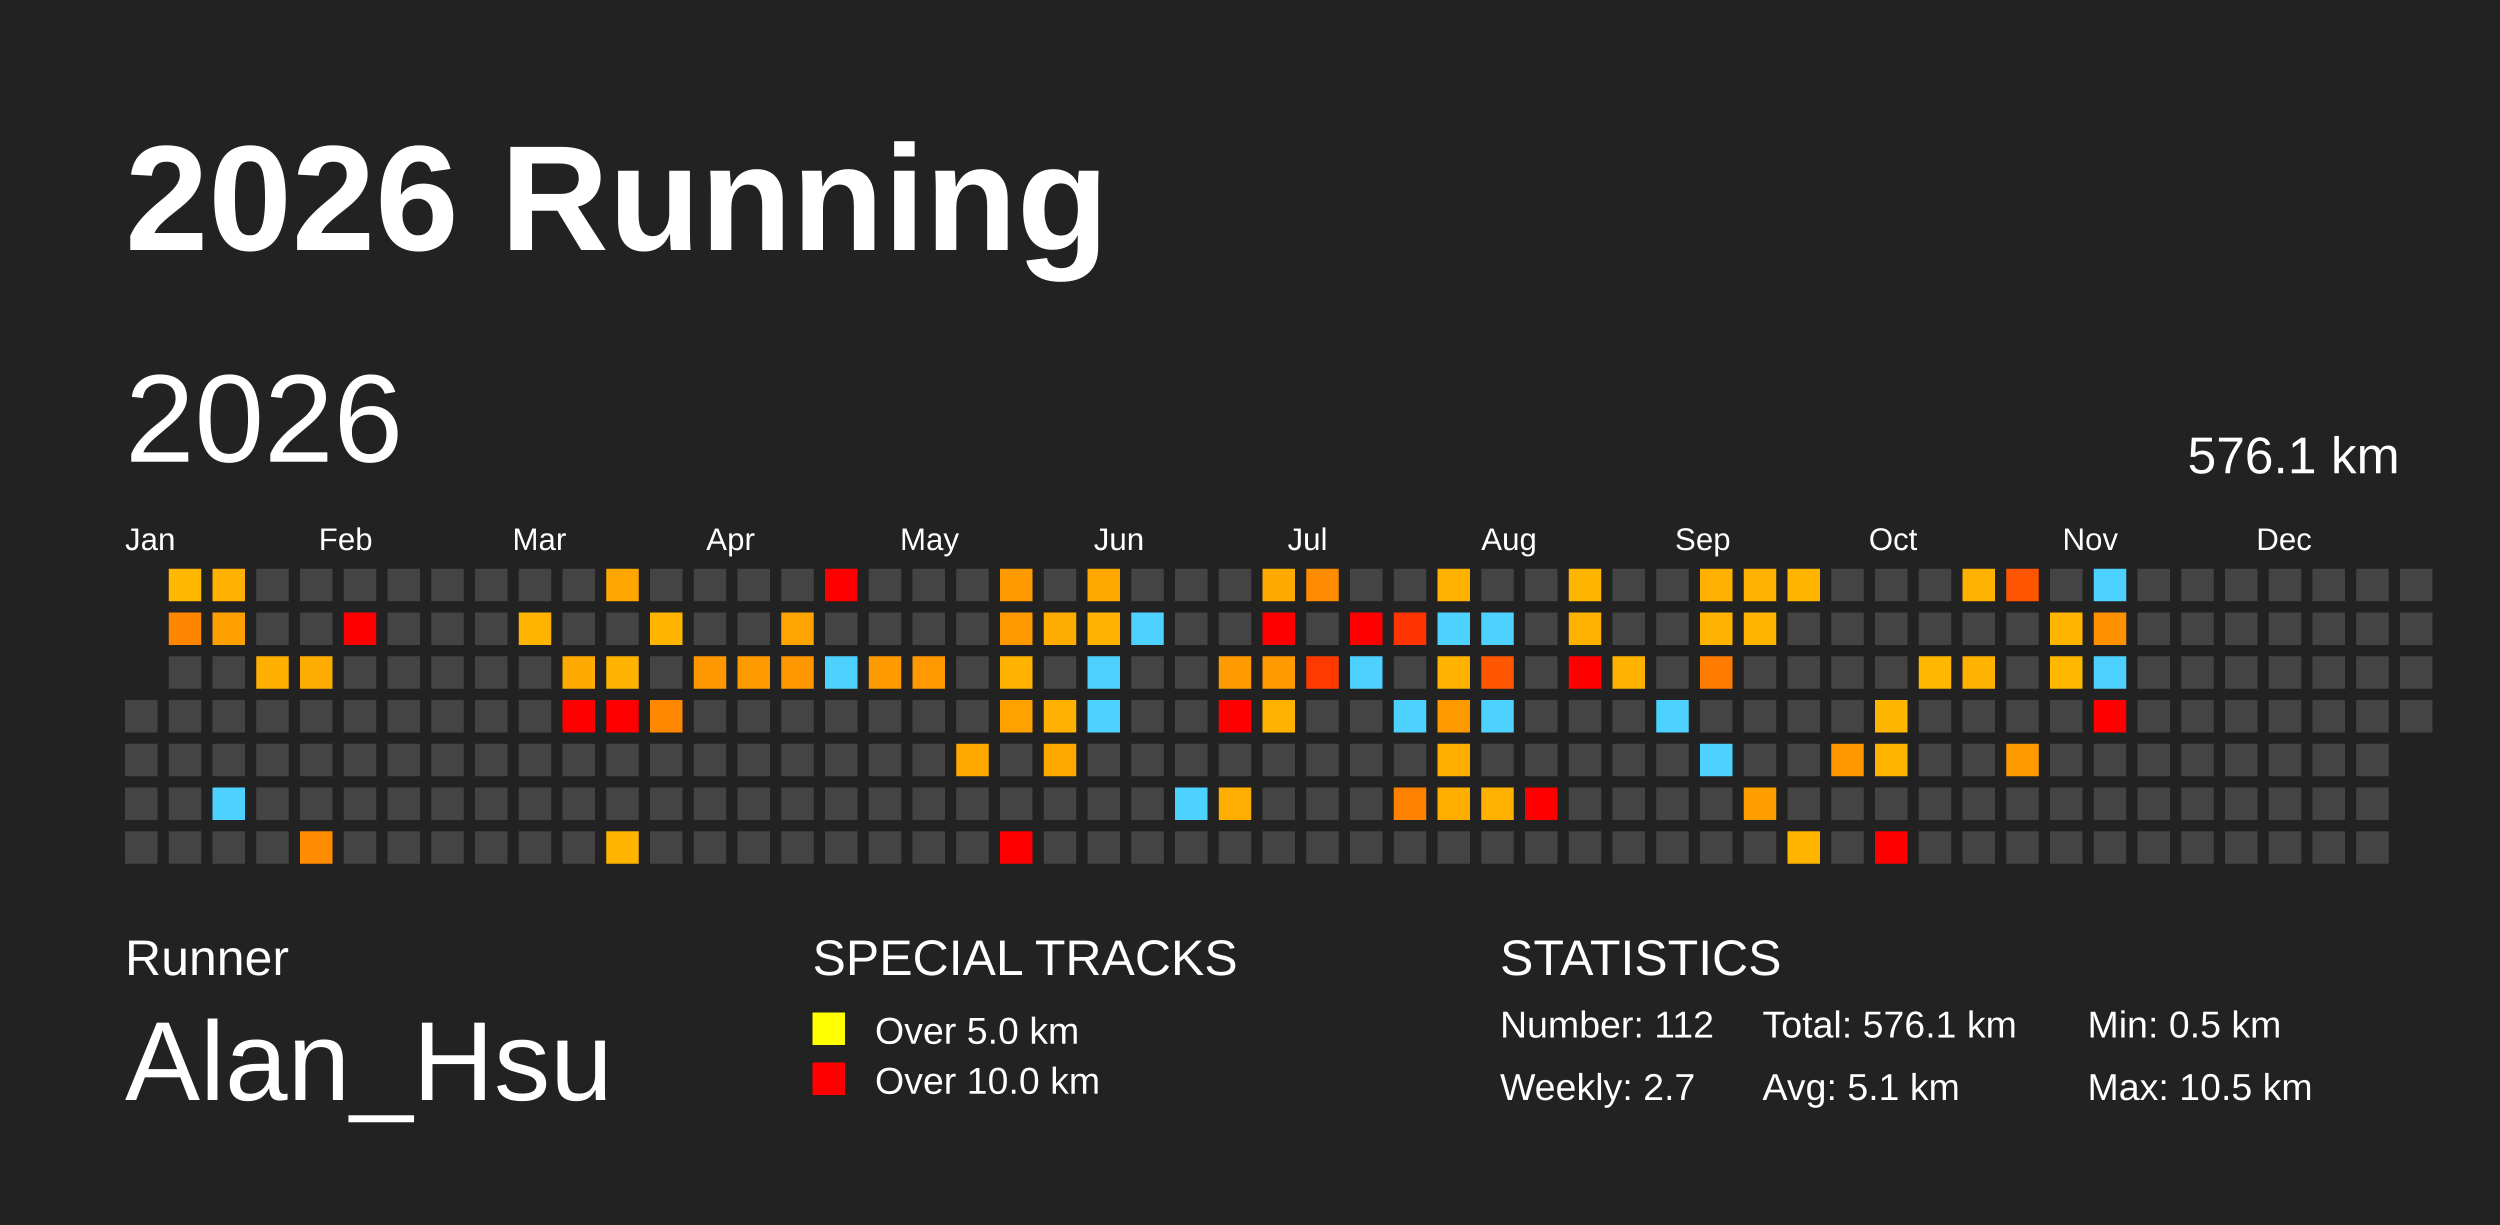
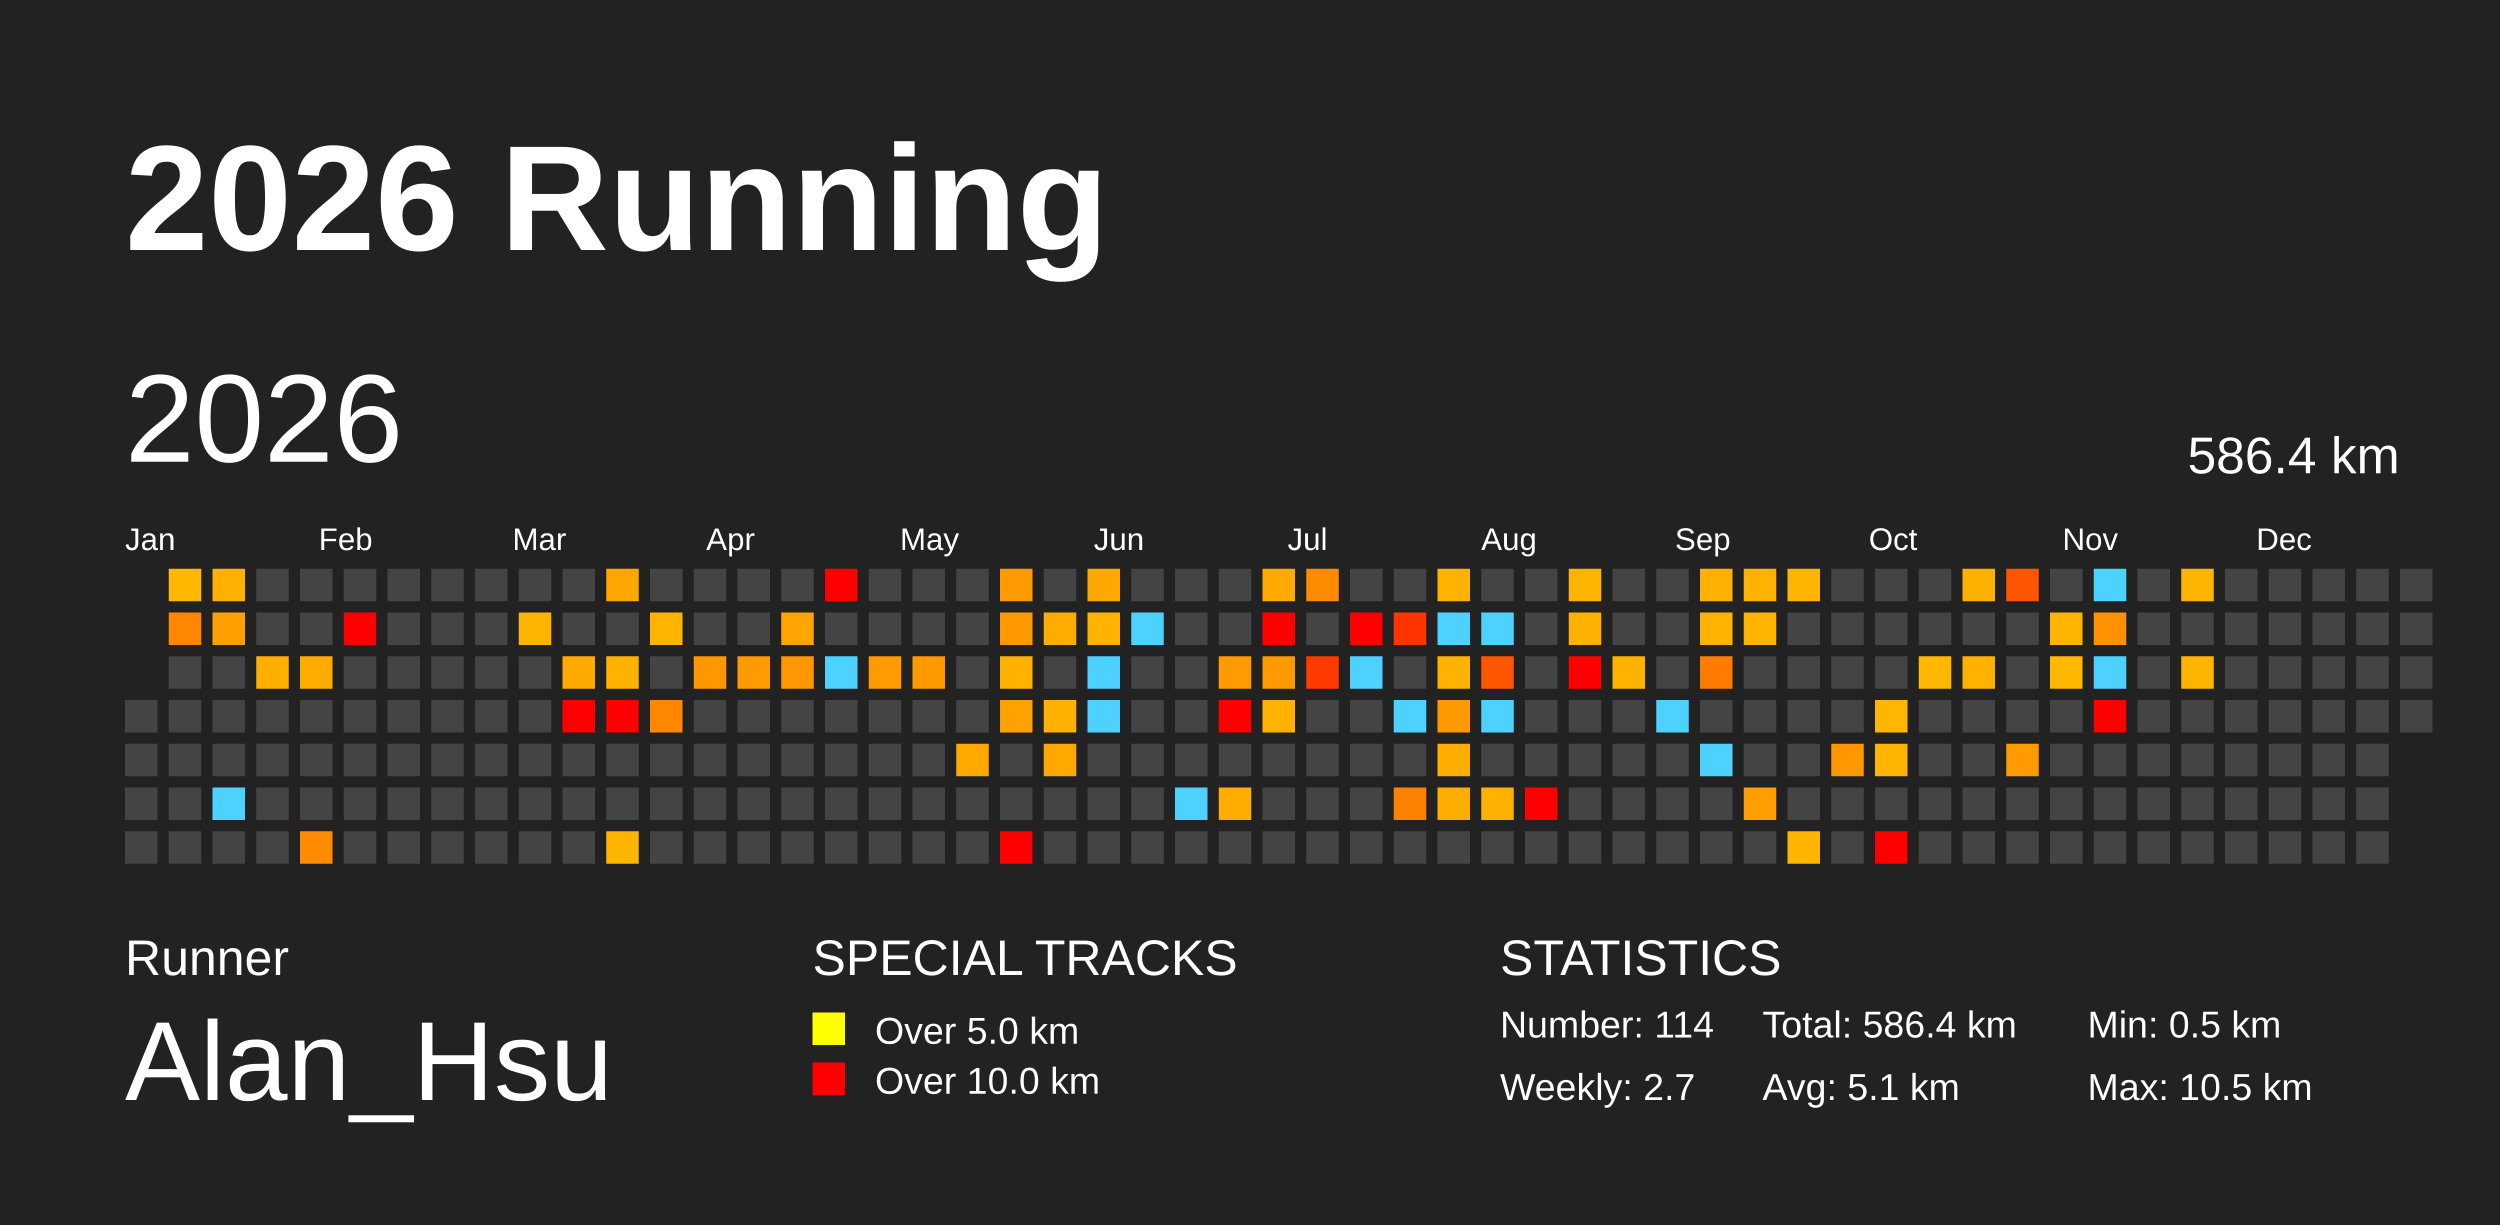
<svg xmlns="http://www.w3.org/2000/svg" baseProfile="full" height="98mm" version="1.1" viewBox="0,0,200,98" width="200mm">
  <defs />
  <rect fill="#222222" height="98" width="200" x="0" y="0" />
  <text fill="#FFFFFF" style="font-size:12px; font-family:Arial; font-weight:bold;" x="10" y="20">2026 Running</text>
  <text fill="#FFFFFF" style="font-size:4px; font-family:Arial" x="10" y="78">Runner</text>
  <text fill="#FFFFFF" style="font-size:9px; font-family:Arial" x="10" y="88">Alan_Hsu</text>
  <text fill="#FFFFFF" style="font-size:4px; font-family:Arial" x="65" y="78">SPECIAL TRACKS</text>
  <rect fill="yellow" height="2.6" width="2.6" x="65" y="81" />
  <text fill="#FFFFFF" style="font-size:3px; font-family:Arial" x="70" y="83.5">Over 5.0 km</text>
  <rect fill="red" height="2.6" width="2.6" x="65" y="85" />
  <text fill="#FFFFFF" style="font-size:3px; font-family:Arial" x="70" y="87.5">Over 10.0 km</text>
  <text fill="#FFFFFF" style="font-size:4px; font-family:Arial" x="120" y="78">STATISTICS</text>
-   <text fill="#FFFFFF" style="font-size:3px; font-family:Arial" x="120" y="83">Number: 112</text>
+   <text fill="#FFFFFF" style="font-size:3px; font-family:Arial" x="120" y="83">Number: 114</text>
  <text fill="#FFFFFF" style="font-size:3px; font-family:Arial" x="120" y="88">Weekly: 2.7</text>
-   <text fill="#FFFFFF" style="font-size:3px; font-family:Arial" x="141" y="83">Total: 576.1 km</text>
+   <text fill="#FFFFFF" style="font-size:3px; font-family:Arial" x="141" y="83">Total: 586.4 km</text>
  <text fill="#FFFFFF" style="font-size:3px; font-family:Arial" x="141" y="88">Avg: 5.1 km</text>
  <text fill="#FFFFFF" style="font-size:3px; font-family:Arial" x="167" y="83">Min: 0.5 km</text>
  <text fill="#FFFFFF" style="font-size:3px; font-family:Arial" x="167" y="88">Max: 10.5 km</text>
  <text dominant-baseline="hanging" fill="#FFFFFF" style="font-size:10.0px; font-family:Arial;" x="10" y="30">2026</text>
-   <text dominant-baseline="hanging" fill="#FFFFFF" style="font-size:4.125px; font-family:Arial;" x="175" y="35">576.1 km</text>
+   <text dominant-baseline="hanging" fill="#FFFFFF" style="font-size:4.125px; font-family:Arial;" x="175" y="35">586.4 km</text>
  <text fill="#FFFFFF" style="font-size:2.5px; font-family:Arial" x="10.0" y="44">Jan</text>
  <text fill="#FFFFFF" style="font-size:2.5px; font-family:Arial" x="25.5" y="44">Feb</text>
  <text fill="#FFFFFF" style="font-size:2.5px; font-family:Arial" x="41.0" y="44">Mar</text>
  <text fill="#FFFFFF" style="font-size:2.5px; font-family:Arial" x="56.5" y="44">Apr</text>
  <text fill="#FFFFFF" style="font-size:2.5px; font-family:Arial" x="72.0" y="44">May</text>
  <text fill="#FFFFFF" style="font-size:2.5px; font-family:Arial" x="87.5" y="44">Jun</text>
  <text fill="#FFFFFF" style="font-size:2.5px; font-family:Arial" x="103.0" y="44">Jul</text>
  <text fill="#FFFFFF" style="font-size:2.5px; font-family:Arial" x="118.5" y="44">Aug</text>
  <text fill="#FFFFFF" style="font-size:2.5px; font-family:Arial" x="134.0" y="44">Sep</text>
  <text fill="#FFFFFF" style="font-size:2.5px; font-family:Arial" x="149.5" y="44">Oct</text>
  <text fill="#FFFFFF" style="font-size:2.5px; font-family:Arial" x="165.0" y="44">Nov</text>
  <text fill="#FFFFFF" style="font-size:2.5px; font-family:Arial" x="180.5" y="44">Dec</text>
  <rect fill="#444444" height="2.6" width="2.6" x="10.0" y="56.0" />
  <rect fill="#444444" height="2.6" width="2.6" x="10.0" y="59.5" />
  <rect fill="#444444" height="2.6" width="2.6" x="10.0" y="63.0" />
  <rect fill="#444444" height="2.6" width="2.6" x="10.0" y="66.5" />
  <rect fill="#ffb700" height="2.6" width="2.6" x="13.5" y="45.5" />
  <rect fill="#ff8600" height="2.6" width="2.6" x="13.5" y="49.0" />
  <rect fill="#444444" height="2.6" width="2.6" x="13.5" y="52.5" />
  <rect fill="#444444" height="2.6" width="2.6" x="13.5" y="56.0" />
  <rect fill="#444444" height="2.6" width="2.6" x="13.5" y="59.5" />
  <rect fill="#444444" height="2.6" width="2.6" x="13.5" y="63.0" />
  <rect fill="#444444" height="2.6" width="2.6" x="13.5" y="66.5" />
  <rect fill="#ffb000" height="2.6" width="2.6" x="17.0" y="45.5" />
  <rect fill="#ff9f00" height="2.6" width="2.6" x="17.0" y="49.0" />
  <rect fill="#444444" height="2.6" width="2.6" x="17.0" y="52.5" />
  <rect fill="#444444" height="2.6" width="2.6" x="17.0" y="56.0" />
  <rect fill="#444444" height="2.6" width="2.6" x="17.0" y="59.5" />
  <rect fill="#4dd2ff" height="2.6" width="2.6" x="17.0" y="63.0" />
  <rect fill="#444444" height="2.6" width="2.6" x="17.0" y="66.5" />
  <rect fill="#444444" height="2.6" width="2.6" x="20.5" y="45.5" />
  <rect fill="#444444" height="2.6" width="2.6" x="20.5" y="49.0" />
  <rect fill="#ffaf00" height="2.6" width="2.6" x="20.5" y="52.5" />
  <rect fill="#444444" height="2.6" width="2.6" x="20.5" y="56.0" />
  <rect fill="#444444" height="2.6" width="2.6" x="20.5" y="59.5" />
  <rect fill="#444444" height="2.6" width="2.6" x="20.5" y="63.0" />
  <rect fill="#444444" height="2.6" width="2.6" x="20.5" y="66.5" />
  <rect fill="#444444" height="2.6" width="2.6" x="24.0" y="45.5" />
  <rect fill="#444444" height="2.6" width="2.6" x="24.0" y="49.0" />
  <rect fill="#ffac00" height="2.6" width="2.6" x="24.0" y="52.5" />
  <rect fill="#444444" height="2.6" width="2.6" x="24.0" y="56.0" />
  <rect fill="#444444" height="2.6" width="2.6" x="24.0" y="59.5" />
  <rect fill="#444444" height="2.6" width="2.6" x="24.0" y="63.0" />
  <rect fill="#ff8c00" height="2.6" width="2.6" x="24.0" y="66.5" />
  <rect fill="#444444" height="2.6" width="2.6" x="27.5" y="45.5" />
  <rect fill="red" height="2.6" width="2.6" x="27.5" y="49.0" />
  <rect fill="#444444" height="2.6" width="2.6" x="27.5" y="52.5" />
  <rect fill="#444444" height="2.6" width="2.6" x="27.5" y="56.0" />
  <rect fill="#444444" height="2.6" width="2.6" x="27.5" y="59.5" />
  <rect fill="#444444" height="2.6" width="2.6" x="27.5" y="63.0" />
  <rect fill="#444444" height="2.6" width="2.6" x="27.5" y="66.5" />
  <rect fill="#444444" height="2.6" width="2.6" x="31.0" y="45.5" />
  <rect fill="#444444" height="2.6" width="2.6" x="31.0" y="49.0" />
  <rect fill="#444444" height="2.6" width="2.6" x="31.0" y="52.5" />
  <rect fill="#444444" height="2.6" width="2.6" x="31.0" y="56.0" />
  <rect fill="#444444" height="2.6" width="2.6" x="31.0" y="59.5" />
  <rect fill="#444444" height="2.6" width="2.6" x="31.0" y="63.0" />
  <rect fill="#444444" height="2.6" width="2.6" x="31.0" y="66.5" />
  <rect fill="#444444" height="2.6" width="2.6" x="34.5" y="45.5" />
  <rect fill="#444444" height="2.6" width="2.6" x="34.5" y="49.0" />
  <rect fill="#444444" height="2.6" width="2.6" x="34.5" y="52.5" />
  <rect fill="#444444" height="2.6" width="2.6" x="34.5" y="56.0" />
  <rect fill="#444444" height="2.6" width="2.6" x="34.5" y="59.5" />
  <rect fill="#444444" height="2.6" width="2.6" x="34.5" y="63.0" />
  <rect fill="#444444" height="2.6" width="2.6" x="34.5" y="66.5" />
  <rect fill="#444444" height="2.6" width="2.6" x="38.0" y="45.5" />
  <rect fill="#444444" height="2.6" width="2.6" x="38.0" y="49.0" />
  <rect fill="#444444" height="2.6" width="2.6" x="38.0" y="52.5" />
  <rect fill="#444444" height="2.6" width="2.6" x="38.0" y="56.0" />
  <rect fill="#444444" height="2.6" width="2.6" x="38.0" y="59.5" />
  <rect fill="#444444" height="2.6" width="2.6" x="38.0" y="63.0" />
  <rect fill="#444444" height="2.6" width="2.6" x="38.0" y="66.5" />
  <rect fill="#444444" height="2.6" width="2.6" x="41.5" y="45.5" />
  <rect fill="#ffb400" height="2.6" width="2.6" x="41.5" y="49.0" />
  <rect fill="#444444" height="2.6" width="2.6" x="41.5" y="52.5" />
  <rect fill="#444444" height="2.6" width="2.6" x="41.5" y="56.0" />
  <rect fill="#444444" height="2.6" width="2.6" x="41.5" y="59.5" />
  <rect fill="#444444" height="2.6" width="2.6" x="41.5" y="63.0" />
  <rect fill="#444444" height="2.6" width="2.6" x="41.5" y="66.5" />
  <rect fill="#444444" height="2.6" width="2.6" x="45.0" y="45.5" />
  <rect fill="#444444" height="2.6" width="2.6" x="45.0" y="49.0" />
  <rect fill="#ffaa00" height="2.6" width="2.6" x="45.0" y="52.5" />
  <rect fill="red" height="2.6" width="2.6" x="45.0" y="56.0" />
  <rect fill="#444444" height="2.6" width="2.6" x="45.0" y="59.5" />
  <rect fill="#444444" height="2.6" width="2.6" x="45.0" y="63.0" />
  <rect fill="#444444" height="2.6" width="2.6" x="45.0" y="66.5" />
  <rect fill="#ffa700" height="2.6" width="2.6" x="48.5" y="45.5" />
  <rect fill="#444444" height="2.6" width="2.6" x="48.5" y="49.0" />
  <rect fill="#ffb300" height="2.6" width="2.6" x="48.5" y="52.5" />
  <rect fill="red" height="2.6" width="2.6" x="48.5" y="56.0" />
  <rect fill="#444444" height="2.6" width="2.6" x="48.5" y="59.5" />
  <rect fill="#444444" height="2.6" width="2.6" x="48.5" y="63.0" />
  <rect fill="#ffb400" height="2.6" width="2.6" x="48.5" y="66.5" />
  <rect fill="#444444" height="2.6" width="2.6" x="52.0" y="45.5" />
  <rect fill="#ffb500" height="2.6" width="2.6" x="52.0" y="49.0" />
  <rect fill="#444444" height="2.6" width="2.6" x="52.0" y="52.5" />
  <rect fill="#ff8800" height="2.6" width="2.6" x="52.0" y="56.0" />
  <rect fill="#444444" height="2.6" width="2.6" x="52.0" y="59.5" />
  <rect fill="#444444" height="2.6" width="2.6" x="52.0" y="63.0" />
  <rect fill="#444444" height="2.6" width="2.6" x="52.0" y="66.5" />
  <rect fill="#444444" height="2.6" width="2.6" x="55.5" y="45.5" />
  <rect fill="#444444" height="2.6" width="2.6" x="55.5" y="49.0" />
  <rect fill="#ff9700" height="2.6" width="2.6" x="55.5" y="52.5" />
  <rect fill="#444444" height="2.6" width="2.6" x="55.5" y="56.0" />
  <rect fill="#444444" height="2.6" width="2.6" x="55.5" y="59.5" />
  <rect fill="#444444" height="2.6" width="2.6" x="55.5" y="63.0" />
  <rect fill="#444444" height="2.6" width="2.6" x="55.5" y="66.5" />
  <rect fill="#444444" height="2.6" width="2.6" x="59.0" y="45.5" />
  <rect fill="#444444" height="2.6" width="2.6" x="59.0" y="49.0" />
  <rect fill="#ff9a00" height="2.6" width="2.6" x="59.0" y="52.5" />
  <rect fill="#444444" height="2.6" width="2.6" x="59.0" y="56.0" />
  <rect fill="#444444" height="2.6" width="2.6" x="59.0" y="59.5" />
  <rect fill="#444444" height="2.6" width="2.6" x="59.0" y="63.0" />
  <rect fill="#444444" height="2.6" width="2.6" x="59.0" y="66.5" />
  <rect fill="#444444" height="2.6" width="2.6" x="62.5" y="45.5" />
  <rect fill="#ffa400" height="2.6" width="2.6" x="62.5" y="49.0" />
  <rect fill="#ff9800" height="2.6" width="2.6" x="62.5" y="52.5" />
  <rect fill="#444444" height="2.6" width="2.6" x="62.5" y="56.0" />
  <rect fill="#444444" height="2.6" width="2.6" x="62.5" y="59.5" />
  <rect fill="#444444" height="2.6" width="2.6" x="62.5" y="63.0" />
  <rect fill="#444444" height="2.6" width="2.6" x="62.5" y="66.5" />
  <rect fill="red" height="2.6" width="2.6" x="66.0" y="45.5" />
  <rect fill="#444444" height="2.6" width="2.6" x="66.0" y="49.0" />
  <rect fill="#4dd2ff" height="2.6" width="2.6" x="66.0" y="52.5" />
  <rect fill="#444444" height="2.6" width="2.6" x="66.0" y="56.0" />
  <rect fill="#444444" height="2.6" width="2.6" x="66.0" y="59.5" />
  <rect fill="#444444" height="2.6" width="2.6" x="66.0" y="63.0" />
  <rect fill="#444444" height="2.6" width="2.6" x="66.0" y="66.5" />
  <rect fill="#444444" height="2.6" width="2.6" x="69.5" y="45.5" />
  <rect fill="#444444" height="2.6" width="2.6" x="69.5" y="49.0" />
  <rect fill="#ff9a00" height="2.6" width="2.6" x="69.5" y="52.5" />
  <rect fill="#444444" height="2.6" width="2.6" x="69.5" y="56.0" />
  <rect fill="#444444" height="2.6" width="2.6" x="69.5" y="59.5" />
  <rect fill="#444444" height="2.6" width="2.6" x="69.5" y="63.0" />
  <rect fill="#444444" height="2.6" width="2.6" x="69.5" y="66.5" />
  <rect fill="#444444" height="2.6" width="2.6" x="73.0" y="45.5" />
  <rect fill="#444444" height="2.6" width="2.6" x="73.0" y="49.0" />
  <rect fill="#ff9900" height="2.6" width="2.6" x="73.0" y="52.5" />
  <rect fill="#444444" height="2.6" width="2.6" x="73.0" y="56.0" />
  <rect fill="#444444" height="2.6" width="2.6" x="73.0" y="59.5" />
  <rect fill="#444444" height="2.6" width="2.6" x="73.0" y="63.0" />
  <rect fill="#444444" height="2.6" width="2.6" x="73.0" y="66.5" />
  <rect fill="#444444" height="2.6" width="2.6" x="76.5" y="45.5" />
  <rect fill="#444444" height="2.6" width="2.6" x="76.5" y="49.0" />
  <rect fill="#444444" height="2.6" width="2.6" x="76.5" y="52.5" />
  <rect fill="#444444" height="2.6" width="2.6" x="76.5" y="56.0" />
  <rect fill="#ffa800" height="2.6" width="2.6" x="76.5" y="59.5" />
  <rect fill="#444444" height="2.6" width="2.6" x="76.5" y="63.0" />
  <rect fill="#444444" height="2.6" width="2.6" x="76.5" y="66.5" />
  <rect fill="#ff9b00" height="2.6" width="2.6" x="80.0" y="45.5" />
  <rect fill="#ff9900" height="2.6" width="2.6" x="80.0" y="49.0" />
  <rect fill="#ffb200" height="2.6" width="2.6" x="80.0" y="52.5" />
  <rect fill="#ffa200" height="2.6" width="2.6" x="80.0" y="56.0" />
  <rect fill="#444444" height="2.6" width="2.6" x="80.0" y="59.5" />
  <rect fill="#444444" height="2.6" width="2.6" x="80.0" y="63.0" />
  <rect fill="red" height="2.6" width="2.6" x="80.0" y="66.5" />
  <rect fill="#444444" height="2.6" width="2.6" x="83.5" y="45.5" />
  <rect fill="#ffac00" height="2.6" width="2.6" x="83.5" y="49.0" />
  <rect fill="#444444" height="2.6" width="2.6" x="83.5" y="52.5" />
  <rect fill="#ffb000" height="2.6" width="2.6" x="83.5" y="56.0" />
  <rect fill="#ffa900" height="2.6" width="2.6" x="83.5" y="59.5" />
  <rect fill="#444444" height="2.6" width="2.6" x="83.5" y="63.0" />
  <rect fill="#444444" height="2.6" width="2.6" x="83.5" y="66.5" />
  <rect fill="#ffa900" height="2.6" width="2.6" x="87.0" y="45.5" />
  <rect fill="#ffb300" height="2.6" width="2.6" x="87.0" y="49.0" />
  <rect fill="#4dd2ff" height="2.6" width="2.6" x="87.0" y="52.5" />
  <rect fill="#4dd2ff" height="2.6" width="2.6" x="87.0" y="56.0" />
  <rect fill="#444444" height="2.6" width="2.6" x="87.0" y="59.5" />
  <rect fill="#444444" height="2.6" width="2.6" x="87.0" y="63.0" />
  <rect fill="#444444" height="2.6" width="2.6" x="87.0" y="66.5" />
  <rect fill="#444444" height="2.6" width="2.6" x="90.5" y="45.5" />
  <rect fill="#4dd2ff" height="2.6" width="2.6" x="90.5" y="49.0" />
  <rect fill="#444444" height="2.6" width="2.6" x="90.5" y="52.5" />
  <rect fill="#444444" height="2.6" width="2.6" x="90.5" y="56.0" />
  <rect fill="#444444" height="2.6" width="2.6" x="90.5" y="59.5" />
  <rect fill="#444444" height="2.6" width="2.6" x="90.5" y="63.0" />
  <rect fill="#444444" height="2.6" width="2.6" x="90.5" y="66.5" />
  <rect fill="#444444" height="2.6" width="2.6" x="94.0" y="45.5" />
  <rect fill="#444444" height="2.6" width="2.6" x="94.0" y="49.0" />
  <rect fill="#444444" height="2.6" width="2.6" x="94.0" y="52.5" />
  <rect fill="#444444" height="2.6" width="2.6" x="94.0" y="56.0" />
  <rect fill="#444444" height="2.6" width="2.6" x="94.0" y="59.5" />
  <rect fill="#4dd2ff" height="2.6" width="2.6" x="94.0" y="63.0" />
  <rect fill="#444444" height="2.6" width="2.6" x="94.0" y="66.5" />
  <rect fill="#444444" height="2.6" width="2.6" x="97.5" y="45.5" />
  <rect fill="#444444" height="2.6" width="2.6" x="97.5" y="49.0" />
  <rect fill="#ff9b00" height="2.6" width="2.6" x="97.5" y="52.5" />
  <rect fill="red" height="2.6" width="2.6" x="97.5" y="56.0" />
  <rect fill="#444444" height="2.6" width="2.6" x="97.5" y="59.5" />
  <rect fill="#ffad00" height="2.6" width="2.6" x="97.5" y="63.0" />
  <rect fill="#444444" height="2.6" width="2.6" x="97.5" y="66.5" />
  <rect fill="#ffaa00" height="2.6" width="2.6" x="101.0" y="45.5" />
  <rect fill="red" height="2.6" width="2.6" x="101.0" y="49.0" />
  <rect fill="#ff9a00" height="2.6" width="2.6" x="101.0" y="52.5" />
  <rect fill="#ffb300" height="2.6" width="2.6" x="101.0" y="56.0" />
  <rect fill="#444444" height="2.6" width="2.6" x="101.0" y="59.5" />
  <rect fill="#444444" height="2.6" width="2.6" x="101.0" y="63.0" />
  <rect fill="#444444" height="2.6" width="2.6" x="101.0" y="66.5" />
  <rect fill="#ff8b00" height="2.6" width="2.6" x="104.5" y="45.5" />
  <rect fill="#444444" height="2.6" width="2.6" x="104.5" y="49.0" />
  <rect fill="#ff3a00" height="2.6" width="2.6" x="104.5" y="52.5" />
  <rect fill="#444444" height="2.6" width="2.6" x="104.5" y="56.0" />
  <rect fill="#444444" height="2.6" width="2.6" x="104.5" y="59.5" />
  <rect fill="#444444" height="2.6" width="2.6" x="104.5" y="63.0" />
  <rect fill="#444444" height="2.6" width="2.6" x="104.5" y="66.5" />
  <rect fill="#444444" height="2.6" width="2.6" x="108.0" y="45.5" />
  <rect fill="red" height="2.6" width="2.6" x="108.0" y="49.0" />
  <rect fill="#4dd2ff" height="2.6" width="2.6" x="108.0" y="52.5" />
  <rect fill="#444444" height="2.6" width="2.6" x="108.0" y="56.0" />
  <rect fill="#444444" height="2.6" width="2.6" x="108.0" y="59.5" />
  <rect fill="#444444" height="2.6" width="2.6" x="108.0" y="63.0" />
  <rect fill="#444444" height="2.6" width="2.6" x="108.0" y="66.5" />
  <rect fill="#444444" height="2.6" width="2.6" x="111.5" y="45.5" />
  <rect fill="#ff3400" height="2.6" width="2.6" x="111.5" y="49.0" />
  <rect fill="#444444" height="2.6" width="2.6" x="111.5" y="52.5" />
  <rect fill="#4dd2ff" height="2.6" width="2.6" x="111.5" y="56.0" />
  <rect fill="#444444" height="2.6" width="2.6" x="111.5" y="59.5" />
  <rect fill="#ff8100" height="2.6" width="2.6" x="111.5" y="63.0" />
  <rect fill="#444444" height="2.6" width="2.6" x="111.5" y="66.5" />
  <rect fill="#ffb300" height="2.6" width="2.6" x="115.0" y="45.5" />
  <rect fill="#4dd2ff" height="2.6" width="2.6" x="115.0" y="49.0" />
  <rect fill="#ffb300" height="2.6" width="2.6" x="115.0" y="52.5" />
  <rect fill="#ff9900" height="2.6" width="2.6" x="115.0" y="56.0" />
  <rect fill="#ffae00" height="2.6" width="2.6" x="115.0" y="59.5" />
  <rect fill="#ffae00" height="2.6" width="2.6" x="115.0" y="63.0" />
  <rect fill="#444444" height="2.6" width="2.6" x="115.0" y="66.5" />
  <rect fill="#444444" height="2.6" width="2.6" x="118.5" y="45.5" />
  <rect fill="#4dd2ff" height="2.6" width="2.6" x="118.5" y="49.0" />
  <rect fill="#ff5700" height="2.6" width="2.6" x="118.5" y="52.5" />
  <rect fill="#4dd2ff" height="2.6" width="2.6" x="118.5" y="56.0" />
  <rect fill="#444444" height="2.6" width="2.6" x="118.5" y="59.5" />
  <rect fill="#ffb100" height="2.6" width="2.6" x="118.5" y="63.0" />
  <rect fill="#444444" height="2.6" width="2.6" x="118.5" y="66.5" />
  <rect fill="#444444" height="2.6" width="2.6" x="122.0" y="45.5" />
  <rect fill="#444444" height="2.6" width="2.6" x="122.0" y="49.0" />
  <rect fill="#444444" height="2.6" width="2.6" x="122.0" y="52.5" />
  <rect fill="#444444" height="2.6" width="2.6" x="122.0" y="56.0" />
  <rect fill="#444444" height="2.6" width="2.6" x="122.0" y="59.5" />
  <rect fill="red" height="2.6" width="2.6" x="122.0" y="63.0" />
  <rect fill="#444444" height="2.6" width="2.6" x="122.0" y="66.5" />
  <rect fill="#ffb400" height="2.6" width="2.6" x="125.5" y="45.5" />
  <rect fill="#ffb100" height="2.6" width="2.6" x="125.5" y="49.0" />
  <rect fill="red" height="2.6" width="2.6" x="125.5" y="52.5" />
  <rect fill="#444444" height="2.6" width="2.6" x="125.5" y="56.0" />
  <rect fill="#444444" height="2.6" width="2.6" x="125.5" y="59.5" />
  <rect fill="#444444" height="2.6" width="2.6" x="125.5" y="63.0" />
  <rect fill="#444444" height="2.6" width="2.6" x="125.5" y="66.5" />
  <rect fill="#444444" height="2.6" width="2.6" x="129.0" y="45.5" />
  <rect fill="#444444" height="2.6" width="2.6" x="129.0" y="49.0" />
  <rect fill="#ffb300" height="2.6" width="2.6" x="129.0" y="52.5" />
  <rect fill="#444444" height="2.6" width="2.6" x="129.0" y="56.0" />
  <rect fill="#444444" height="2.6" width="2.6" x="129.0" y="59.5" />
  <rect fill="#444444" height="2.6" width="2.6" x="129.0" y="63.0" />
  <rect fill="#444444" height="2.6" width="2.6" x="129.0" y="66.5" />
  <rect fill="#444444" height="2.6" width="2.6" x="132.5" y="45.5" />
  <rect fill="#444444" height="2.6" width="2.6" x="132.5" y="49.0" />
  <rect fill="#444444" height="2.6" width="2.6" x="132.5" y="52.5" />
  <rect fill="#4dd2ff" height="2.6" width="2.6" x="132.5" y="56.0" />
  <rect fill="#444444" height="2.6" width="2.6" x="132.5" y="59.5" />
  <rect fill="#444444" height="2.6" width="2.6" x="132.5" y="63.0" />
  <rect fill="#444444" height="2.6" width="2.6" x="132.5" y="66.5" />
  <rect fill="#ffb000" height="2.6" width="2.6" x="136.0" y="45.5" />
  <rect fill="#ffb200" height="2.6" width="2.6" x="136.0" y="49.0" />
  <rect fill="#ff7c00" height="2.6" width="2.6" x="136.0" y="52.5" />
  <rect fill="#444444" height="2.6" width="2.6" x="136.0" y="56.0" />
  <rect fill="#4dd2ff" height="2.6" width="2.6" x="136.0" y="59.5" />
  <rect fill="#444444" height="2.6" width="2.6" x="136.0" y="63.0" />
  <rect fill="#444444" height="2.6" width="2.6" x="136.0" y="66.5" />
  <rect fill="#ffb200" height="2.6" width="2.6" x="139.5" y="45.5" />
  <rect fill="#ffb500" height="2.6" width="2.6" x="139.5" y="49.0" />
  <rect fill="#444444" height="2.6" width="2.6" x="139.5" y="52.5" />
  <rect fill="#444444" height="2.6" width="2.6" x="139.5" y="56.0" />
  <rect fill="#444444" height="2.6" width="2.6" x="139.5" y="59.5" />
  <rect fill="#ff9e00" height="2.6" width="2.6" x="139.5" y="63.0" />
  <rect fill="#444444" height="2.6" width="2.6" x="139.5" y="66.5" />
  <rect fill="#ffb500" height="2.6" width="2.6" x="143.0" y="45.5" />
  <rect fill="#444444" height="2.6" width="2.6" x="143.0" y="49.0" />
  <rect fill="#444444" height="2.6" width="2.6" x="143.0" y="52.5" />
  <rect fill="#444444" height="2.6" width="2.6" x="143.0" y="56.0" />
  <rect fill="#444444" height="2.6" width="2.6" x="143.0" y="59.5" />
  <rect fill="#444444" height="2.6" width="2.6" x="143.0" y="63.0" />
  <rect fill="#ffb400" height="2.6" width="2.6" x="143.0" y="66.5" />
  <rect fill="#444444" height="2.6" width="2.6" x="146.5" y="45.5" />
  <rect fill="#444444" height="2.6" width="2.6" x="146.5" y="49.0" />
  <rect fill="#444444" height="2.6" width="2.6" x="146.5" y="52.5" />
  <rect fill="#444444" height="2.6" width="2.6" x="146.5" y="56.0" />
  <rect fill="#ff9700" height="2.6" width="2.6" x="146.5" y="59.5" />
  <rect fill="#444444" height="2.6" width="2.6" x="146.5" y="63.0" />
  <rect fill="#444444" height="2.6" width="2.6" x="146.5" y="66.5" />
  <rect fill="#444444" height="2.6" width="2.6" x="150.0" y="45.5" />
  <rect fill="#444444" height="2.6" width="2.6" x="150.0" y="49.0" />
  <rect fill="#444444" height="2.6" width="2.6" x="150.0" y="52.5" />
  <rect fill="#ffb600" height="2.6" width="2.6" x="150.0" y="56.0" />
  <rect fill="#ffb500" height="2.6" width="2.6" x="150.0" y="59.5" />
  <rect fill="#444444" height="2.6" width="2.6" x="150.0" y="63.0" />
  <rect fill="red" height="2.6" width="2.6" x="150.0" y="66.5" />
  <rect fill="#444444" height="2.6" width="2.6" x="153.5" y="45.5" />
  <rect fill="#444444" height="2.6" width="2.6" x="153.5" y="49.0" />
  <rect fill="#ffb700" height="2.6" width="2.6" x="153.5" y="52.5" />
  <rect fill="#444444" height="2.6" width="2.6" x="153.5" y="56.0" />
  <rect fill="#444444" height="2.6" width="2.6" x="153.5" y="59.5" />
  <rect fill="#444444" height="2.6" width="2.6" x="153.5" y="63.0" />
  <rect fill="#444444" height="2.6" width="2.6" x="153.5" y="66.5" />
  <rect fill="#ffb100" height="2.6" width="2.6" x="157.0" y="45.5" />
  <rect fill="#444444" height="2.6" width="2.6" x="157.0" y="49.0" />
  <rect fill="#ffb200" height="2.6" width="2.6" x="157.0" y="52.5" />
  <rect fill="#444444" height="2.6" width="2.6" x="157.0" y="56.0" />
  <rect fill="#444444" height="2.6" width="2.6" x="157.0" y="59.5" />
  <rect fill="#444444" height="2.6" width="2.6" x="157.0" y="63.0" />
  <rect fill="#444444" height="2.6" width="2.6" x="157.0" y="66.5" />
  <rect fill="#ff5400" height="2.6" width="2.6" x="160.5" y="45.5" />
  <rect fill="#444444" height="2.6" width="2.6" x="160.5" y="49.0" />
  <rect fill="#444444" height="2.6" width="2.6" x="160.5" y="52.5" />
  <rect fill="#444444" height="2.6" width="2.6" x="160.5" y="56.0" />
  <rect fill="#ff9a00" height="2.6" width="2.6" x="160.5" y="59.5" />
  <rect fill="#444444" height="2.6" width="2.6" x="160.5" y="63.0" />
  <rect fill="#444444" height="2.6" width="2.6" x="160.5" y="66.5" />
  <rect fill="#444444" height="2.6" width="2.6" x="164.0" y="45.5" />
  <rect fill="#ffb500" height="2.6" width="2.6" x="164.0" y="49.0" />
  <rect fill="#ffb700" height="2.6" width="2.6" x="164.0" y="52.5" />
  <rect fill="#444444" height="2.6" width="2.6" x="164.0" y="56.0" />
  <rect fill="#444444" height="2.6" width="2.6" x="164.0" y="59.5" />
  <rect fill="#444444" height="2.6" width="2.6" x="164.0" y="63.0" />
  <rect fill="#444444" height="2.6" width="2.6" x="164.0" y="66.5" />
  <rect fill="#4dd2ff" height="2.6" width="2.6" x="167.5" y="45.5" />
  <rect fill="#ff9100" height="2.6" width="2.6" x="167.5" y="49.0" />
  <rect fill="#4dd2ff" height="2.6" width="2.6" x="167.5" y="52.5" />
  <rect fill="red" height="2.6" width="2.6" x="167.5" y="56.0" />
  <rect fill="#444444" height="2.6" width="2.6" x="167.5" y="59.5" />
  <rect fill="#444444" height="2.6" width="2.6" x="167.5" y="63.0" />
  <rect fill="#444444" height="2.6" width="2.6" x="167.5" y="66.5" />
  <rect fill="#444444" height="2.6" width="2.6" x="171.0" y="45.5" />
  <rect fill="#444444" height="2.6" width="2.6" x="171.0" y="49.0" />
  <rect fill="#444444" height="2.6" width="2.6" x="171.0" y="52.5" />
  <rect fill="#444444" height="2.6" width="2.6" x="171.0" y="56.0" />
  <rect fill="#444444" height="2.6" width="2.6" x="171.0" y="59.5" />
  <rect fill="#444444" height="2.6" width="2.6" x="171.0" y="63.0" />
  <rect fill="#444444" height="2.6" width="2.6" x="171.0" y="66.5" />
-   <rect fill="#444444" height="2.6" width="2.6" x="174.5" y="45.5" />
+   <rect fill="#ffb500" height="2.6" width="2.6" x="174.5" y="45.5" />
  <rect fill="#444444" height="2.6" width="2.6" x="174.5" y="49.0" />
-   <rect fill="#444444" height="2.6" width="2.6" x="174.5" y="52.5" />
+   <rect fill="#ffb400" height="2.6" width="2.6" x="174.5" y="52.5" />
  <rect fill="#444444" height="2.6" width="2.6" x="174.5" y="56.0" />
  <rect fill="#444444" height="2.6" width="2.6" x="174.5" y="59.5" />
  <rect fill="#444444" height="2.6" width="2.6" x="174.5" y="63.0" />
  <rect fill="#444444" height="2.6" width="2.6" x="174.5" y="66.5" />
  <rect fill="#444444" height="2.6" width="2.6" x="178.0" y="45.5" />
  <rect fill="#444444" height="2.6" width="2.6" x="178.0" y="49.0" />
  <rect fill="#444444" height="2.6" width="2.6" x="178.0" y="52.5" />
  <rect fill="#444444" height="2.6" width="2.6" x="178.0" y="56.0" />
  <rect fill="#444444" height="2.6" width="2.6" x="178.0" y="59.5" />
  <rect fill="#444444" height="2.6" width="2.6" x="178.0" y="63.0" />
  <rect fill="#444444" height="2.6" width="2.6" x="178.0" y="66.5" />
  <rect fill="#444444" height="2.6" width="2.6" x="181.5" y="45.5" />
  <rect fill="#444444" height="2.6" width="2.6" x="181.5" y="49.0" />
  <rect fill="#444444" height="2.6" width="2.6" x="181.5" y="52.5" />
  <rect fill="#444444" height="2.6" width="2.6" x="181.5" y="56.0" />
  <rect fill="#444444" height="2.6" width="2.6" x="181.5" y="59.5" />
  <rect fill="#444444" height="2.6" width="2.6" x="181.5" y="63.0" />
  <rect fill="#444444" height="2.6" width="2.6" x="181.5" y="66.5" />
  <rect fill="#444444" height="2.6" width="2.6" x="185.0" y="45.5" />
  <rect fill="#444444" height="2.6" width="2.6" x="185.0" y="49.0" />
  <rect fill="#444444" height="2.6" width="2.6" x="185.0" y="52.5" />
  <rect fill="#444444" height="2.6" width="2.6" x="185.0" y="56.0" />
  <rect fill="#444444" height="2.6" width="2.6" x="185.0" y="59.5" />
  <rect fill="#444444" height="2.6" width="2.6" x="185.0" y="63.0" />
  <rect fill="#444444" height="2.6" width="2.6" x="185.0" y="66.5" />
  <rect fill="#444444" height="2.6" width="2.6" x="188.5" y="45.5" />
  <rect fill="#444444" height="2.6" width="2.6" x="188.5" y="49.0" />
  <rect fill="#444444" height="2.6" width="2.6" x="188.5" y="52.5" />
  <rect fill="#444444" height="2.6" width="2.6" x="188.5" y="56.0" />
  <rect fill="#444444" height="2.6" width="2.6" x="188.5" y="59.5" />
  <rect fill="#444444" height="2.6" width="2.6" x="188.5" y="63.0" />
  <rect fill="#444444" height="2.6" width="2.6" x="188.5" y="66.5" />
  <rect fill="#444444" height="2.6" width="2.6" x="192.0" y="45.5" />
  <rect fill="#444444" height="2.6" width="2.6" x="192.0" y="49.0" />
  <rect fill="#444444" height="2.6" width="2.6" x="192.0" y="52.5" />
  <rect fill="#444444" height="2.6" width="2.6" x="192.0" y="56.0" />
</svg>
